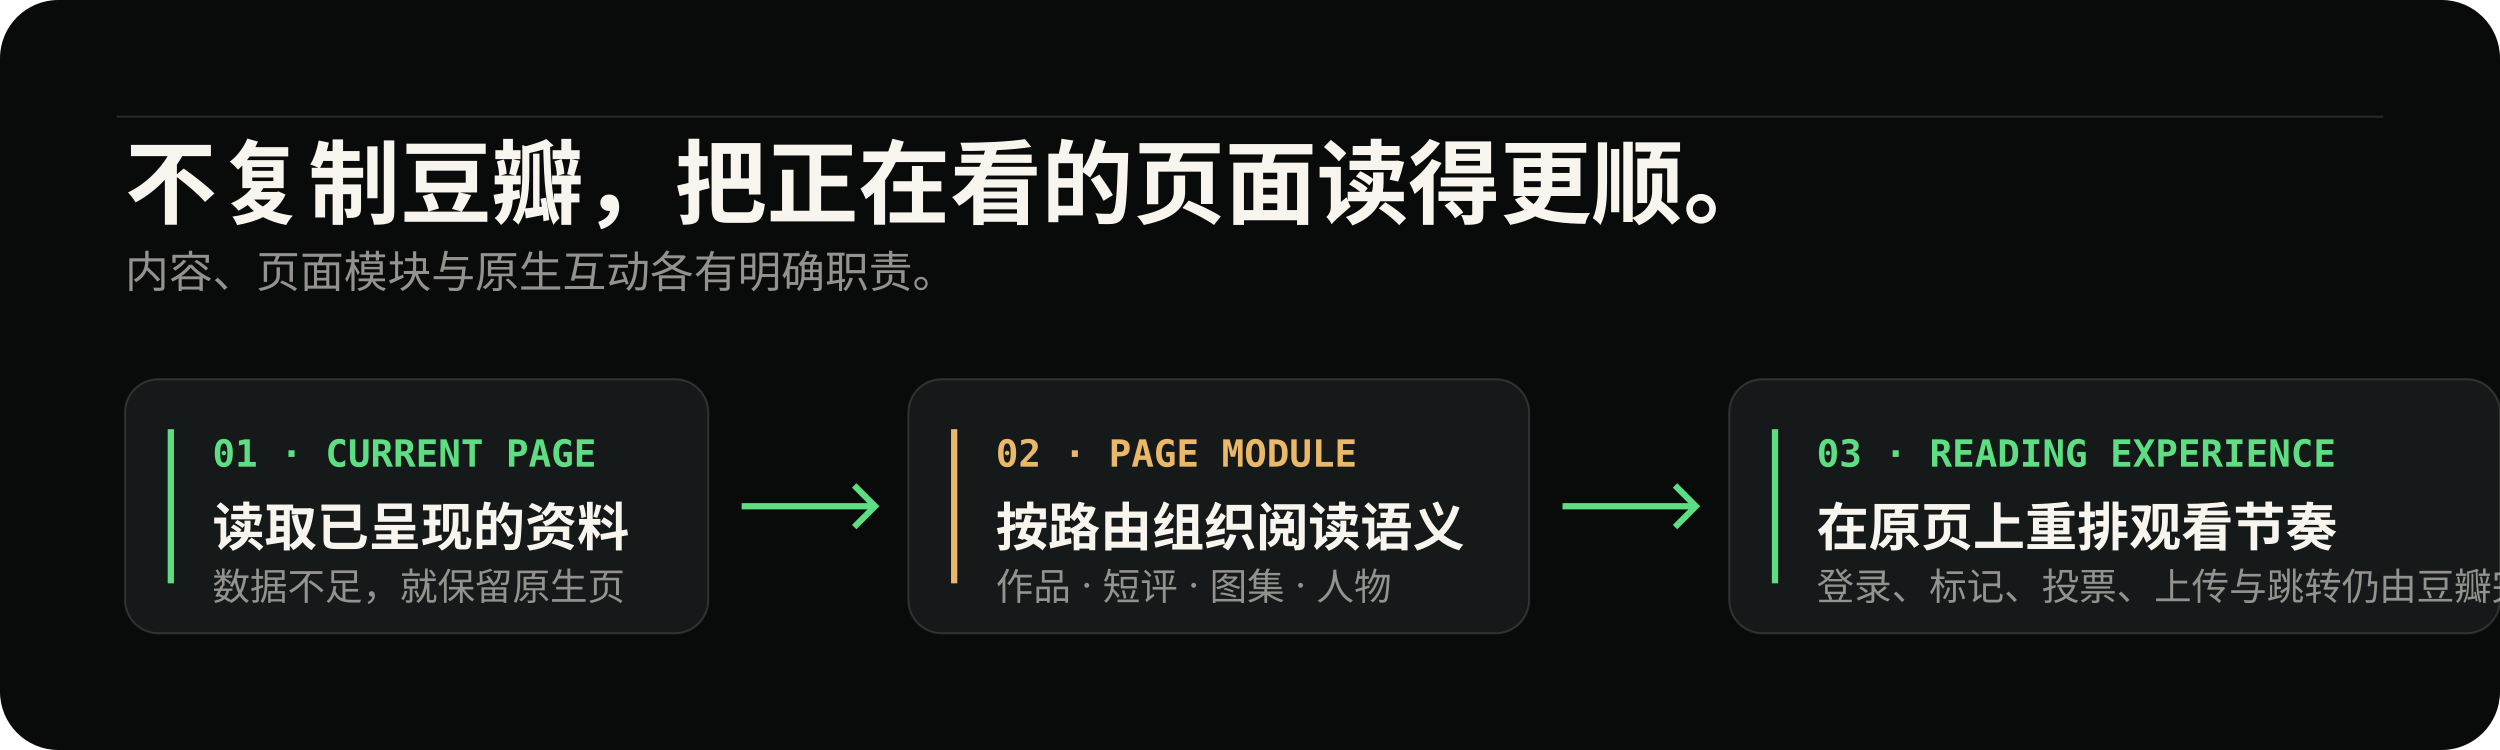
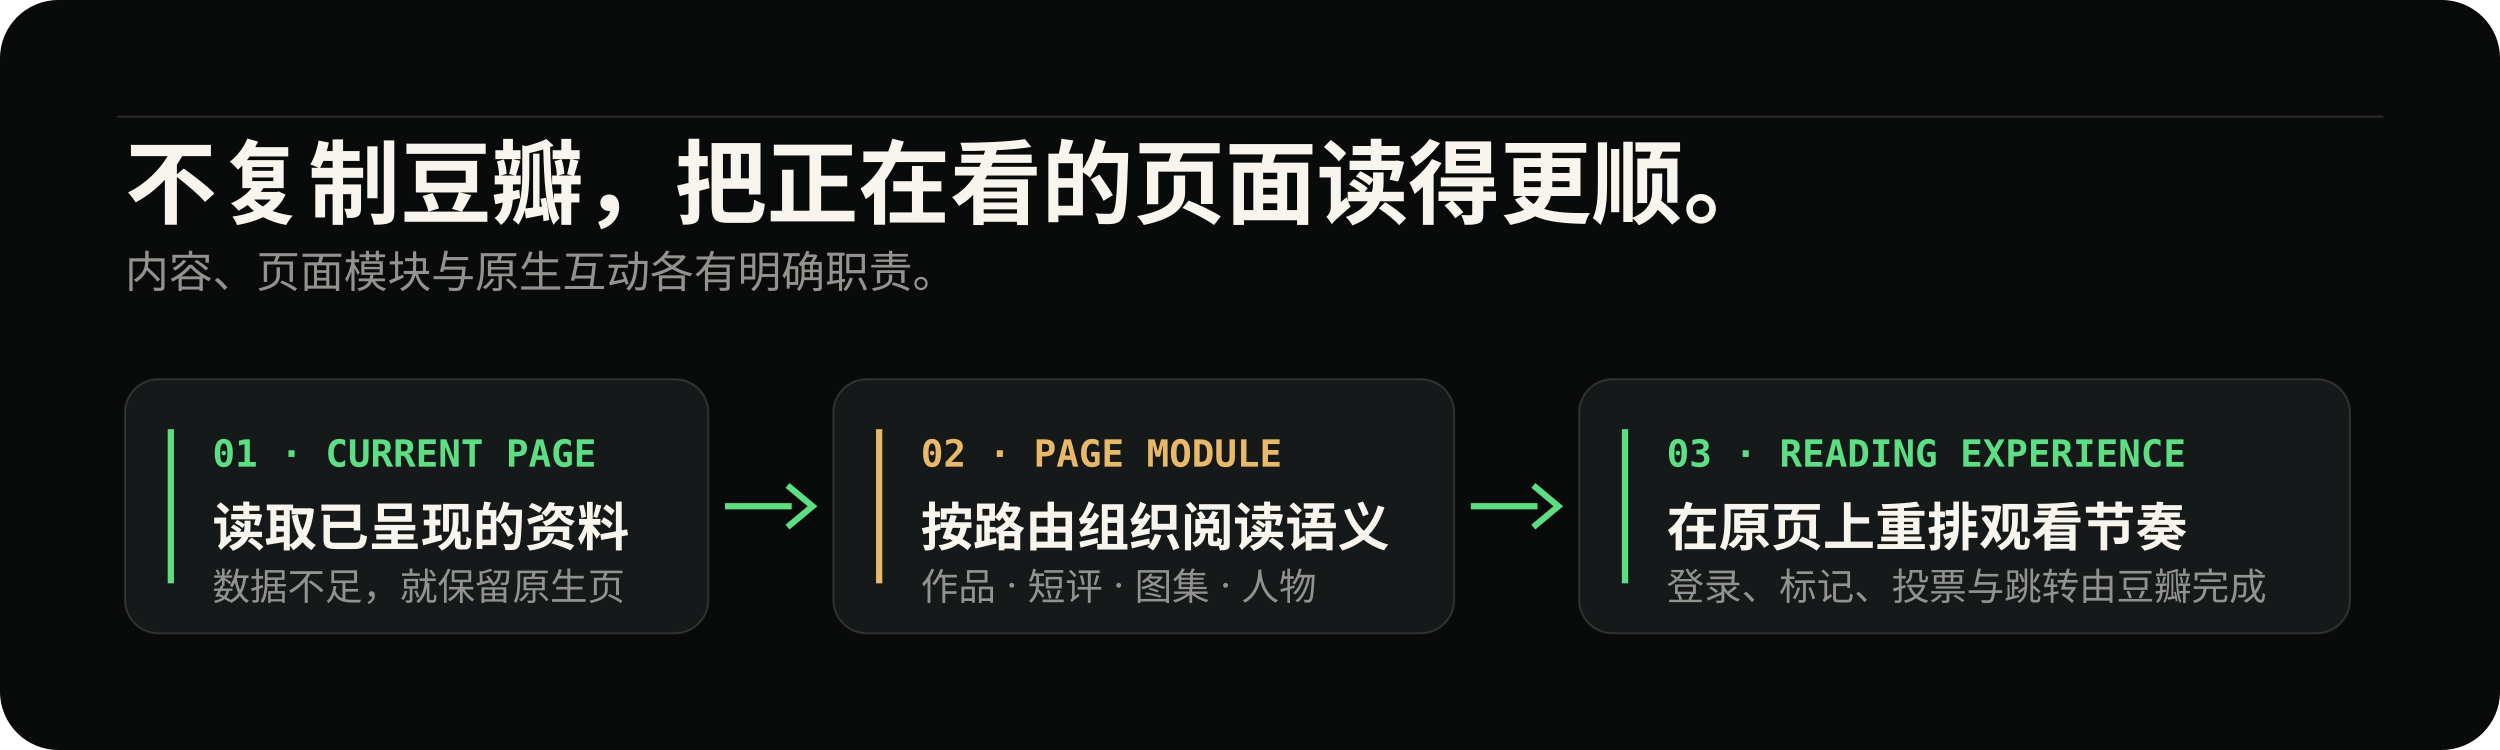
<svg xmlns="http://www.w3.org/2000/svg" width="1200" height="360" viewBox="0 0 1200 360" role="img" aria-labelledby="title desc">
  <rect width="1200" height="360" rx="28" fill="#090a0a" />
  <path d="M56 56H1144" stroke="#f4f0e8" stroke-opacity=".13" />
  <g font-family="-apple-system, BlinkMacSystemFont, 'Segoe UI', 'PingFang SC', sans-serif">
    <text x="60" y="104" fill="#f8f5ee" font-size="44" font-weight="760">不复制豆瓣，把正在看的页面读得更顺。</text>
    <text x="60" y="138" fill="#f8f5ee" fill-opacity=".58" font-size="21">内容、页面模块与原生互动各有明确职责。</text>
  </g>
  <g id="reading-flow" transform="translate(60 182)" font-family="-apple-system, BlinkMacSystemFont, 'Segoe UI', 'PingFang SC', sans-serif">
    <g>
      <rect width="280" height="122" rx="16" fill="#161919" stroke="#f4f0e8" stroke-opacity=".14" />
      <path d="M22 24V98" stroke="#5dde83" stroke-width="3" />
      <text x="42" y="42" fill="#5dde83" font-family="ui-monospace, SFMono-Regular, Menlo, monospace" font-size="18" font-weight="700">01 · CURRENT PAGE</text>
      <text x="42" y="80" fill="#f8f5ee" font-size="25" font-weight="700">读取已呈现的资料</text>
      <text x="42" y="106" fill="#f8f5ee" fill-opacity=".55" font-size="18">数据不足，就保留原生页</text>
    </g>
-     <path d="M296 61H360" stroke="#5dde83" stroke-width="3" />
-     <path d="M350 51L360 61L350 71" fill="none" stroke="#5dde83" stroke-width="3" />
-     <g transform="translate(376)">
+     <path d="M288 61H320" stroke="#5dde83" stroke-width="3" />
+     <path d="M318 51L330 61L318 71" fill="none" stroke="#5dde83" stroke-width="3" />
+     <g transform="translate(340)">
      <rect width="298" height="122" rx="16" fill="#161919" stroke="#f4f0e8" stroke-opacity=".14" />
      <path d="M22 24V98" stroke="#e9b869" stroke-width="3" />
      <text x="42" y="42" fill="#e9b869" font-family="ui-monospace, SFMono-Regular, Menlo, monospace" font-size="18" font-weight="700">02 · PAGE MODULE</text>
      <text x="42" y="80" fill="#f8f5ee" font-size="25" font-weight="700">按路由组织阅读语义</text>
      <text x="42" y="106" fill="#f8f5ee" fill-opacity=".55" font-size="18">作品 · 短评 · 图集 · 人物</text>
    </g>
-     <path d="M690 61H754" stroke="#5dde83" stroke-width="3" />
-     <path d="M744 51L754 61L744 71" fill="none" stroke="#5dde83" stroke-width="3" />
-     <g transform="translate(770)">
+     <path d="M646 61H678" stroke="#5dde83" stroke-width="3" />
+     <path d="M676 51L688 61L676 71" fill="none" stroke="#5dde83" stroke-width="3" />
+     <g transform="translate(698)">
      <rect width="370" height="122" rx="16" fill="#161919" stroke="#f4f0e8" stroke-opacity=".14" />
      <path d="M22 24V98" stroke="#5dde83" stroke-width="3" />
      <text x="42" y="42" fill="#5dde83" font-family="ui-monospace, SFMono-Regular, Menlo, monospace" font-size="18" font-weight="700">03 · READING EXPERIENCE</text>
      <text x="42" y="80" fill="#f8f5ee" font-size="25" font-weight="700">在原页上重排观看节奏</text>
-       <text x="42" y="106" fill="#f8f5ee" fill-opacity=".55" font-size="18">登录、标记、投票、上传与跳转仍由豆瓣完成</text>
+       <text x="42" y="106" fill="#f8f5ee" fill-opacity=".55" font-size="18">登录、标记、投票与跳转由豆瓣完成</text>
    </g>
  </g>
</svg>
